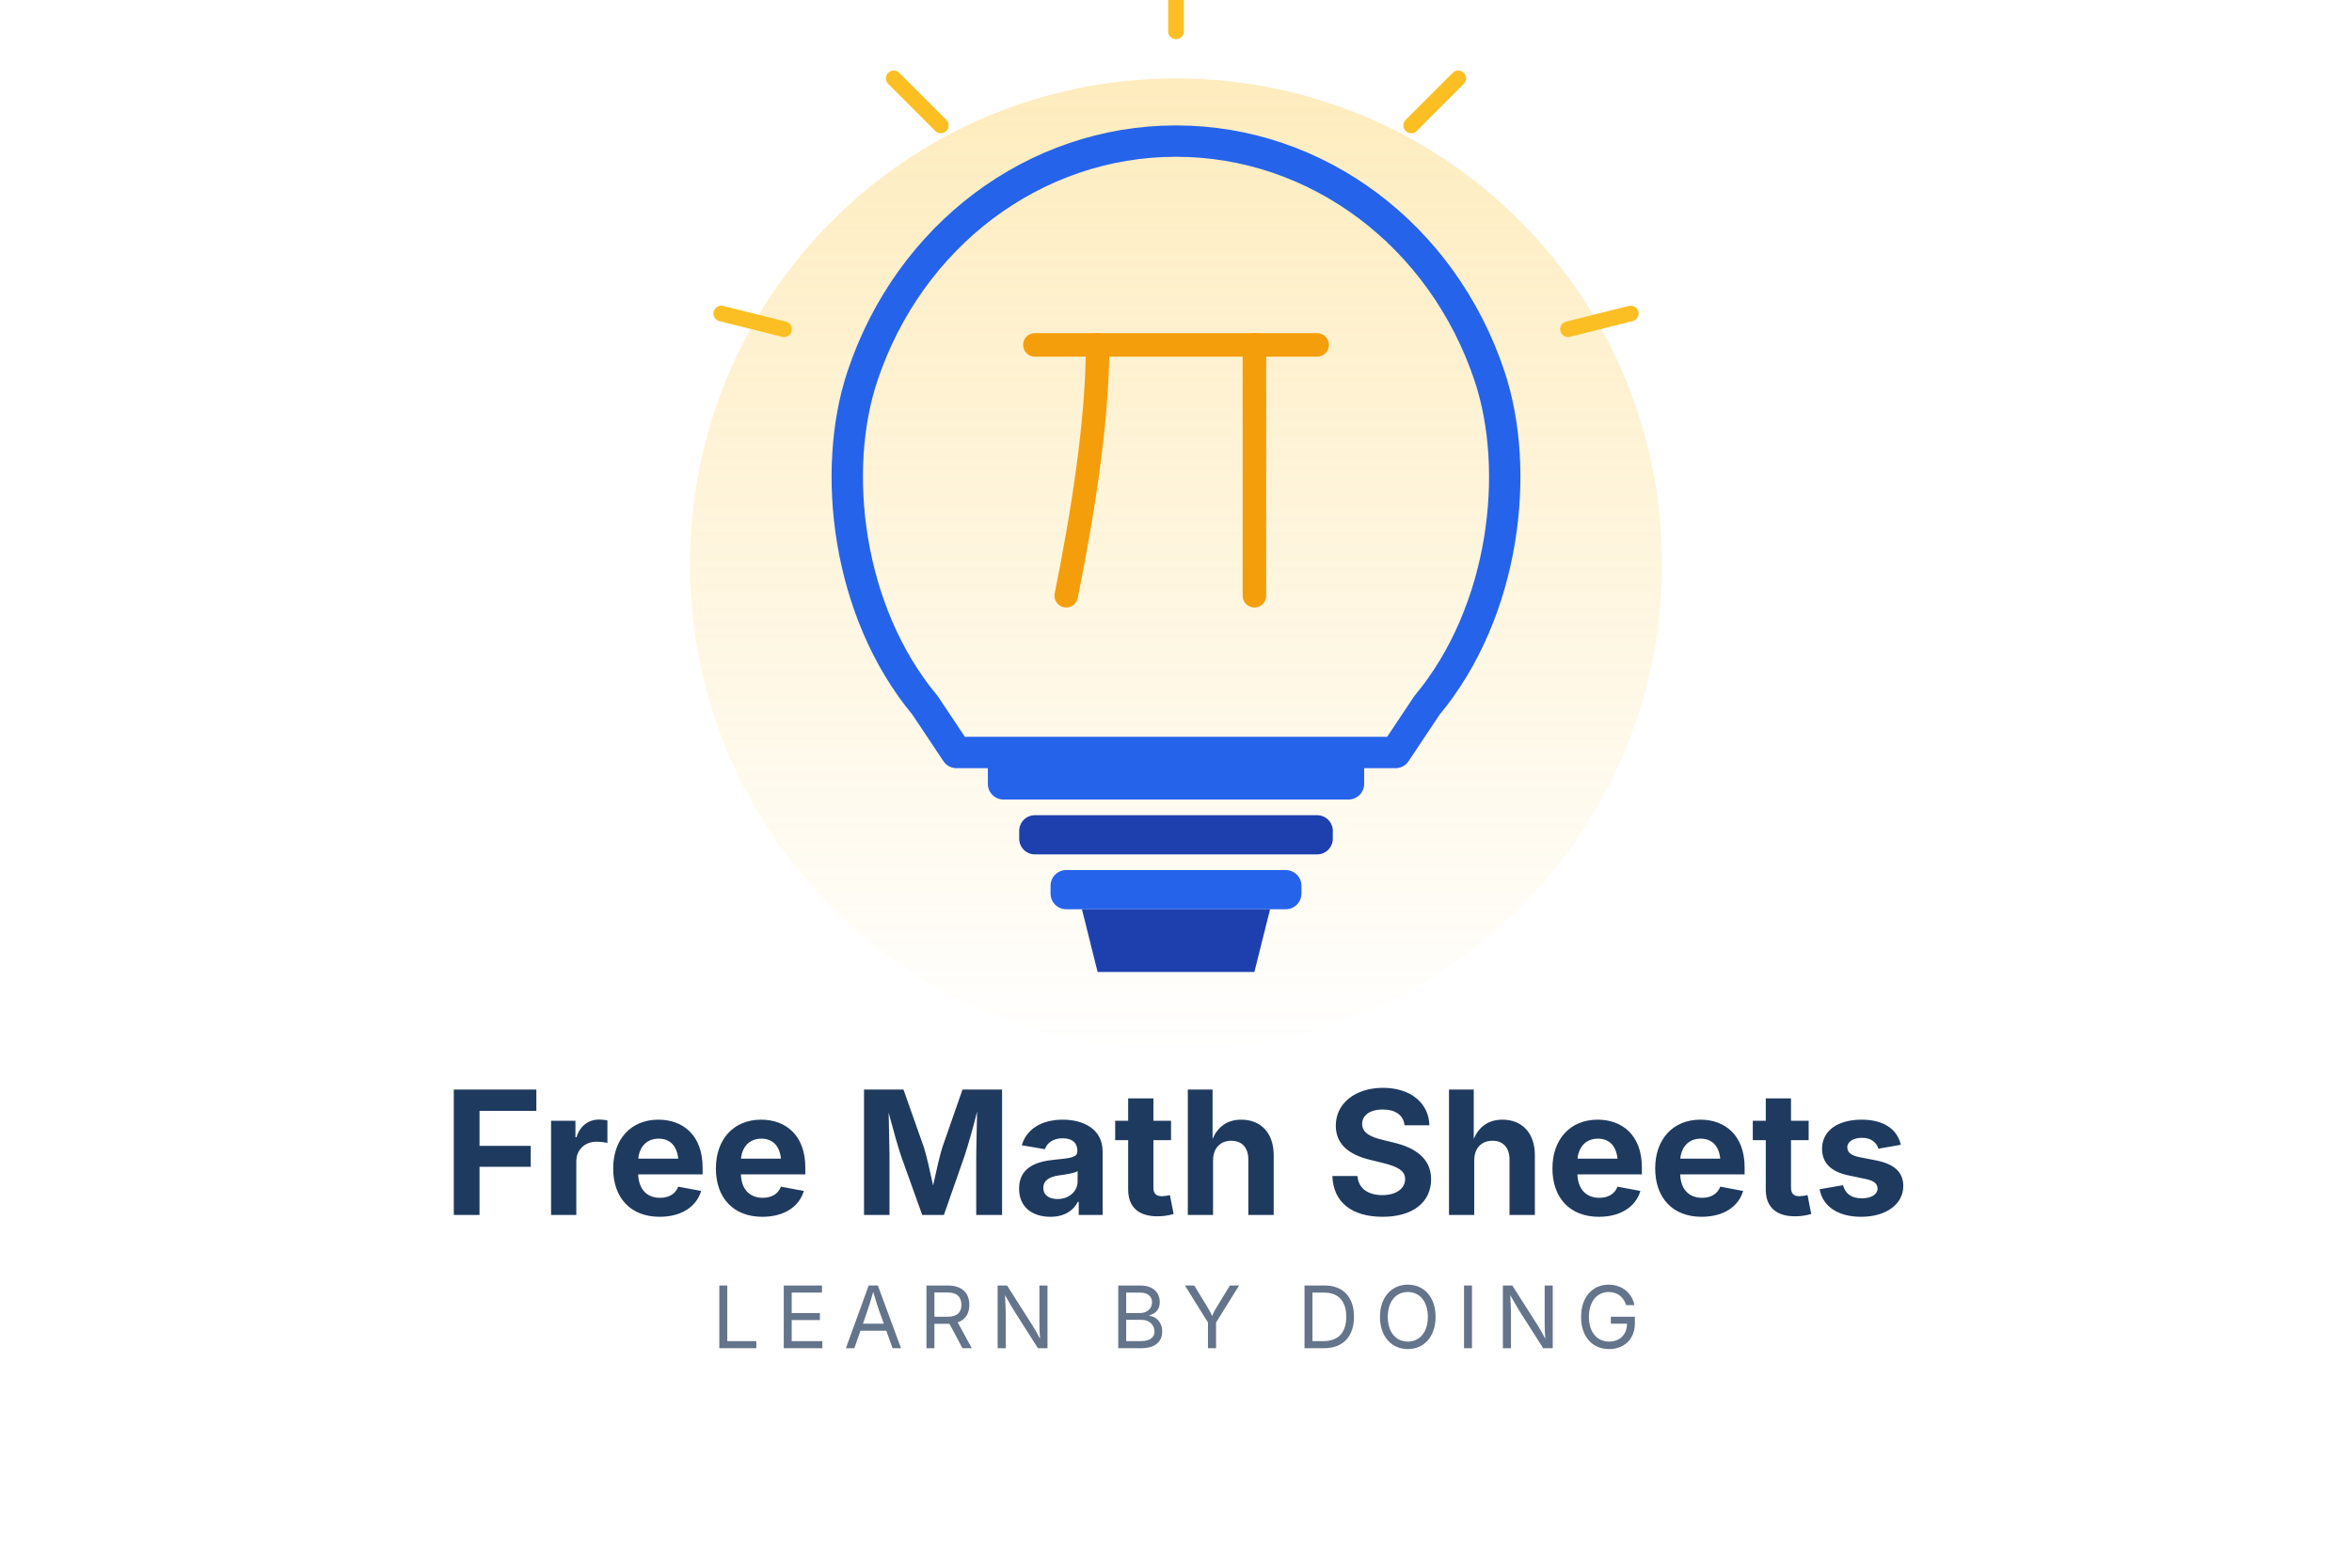
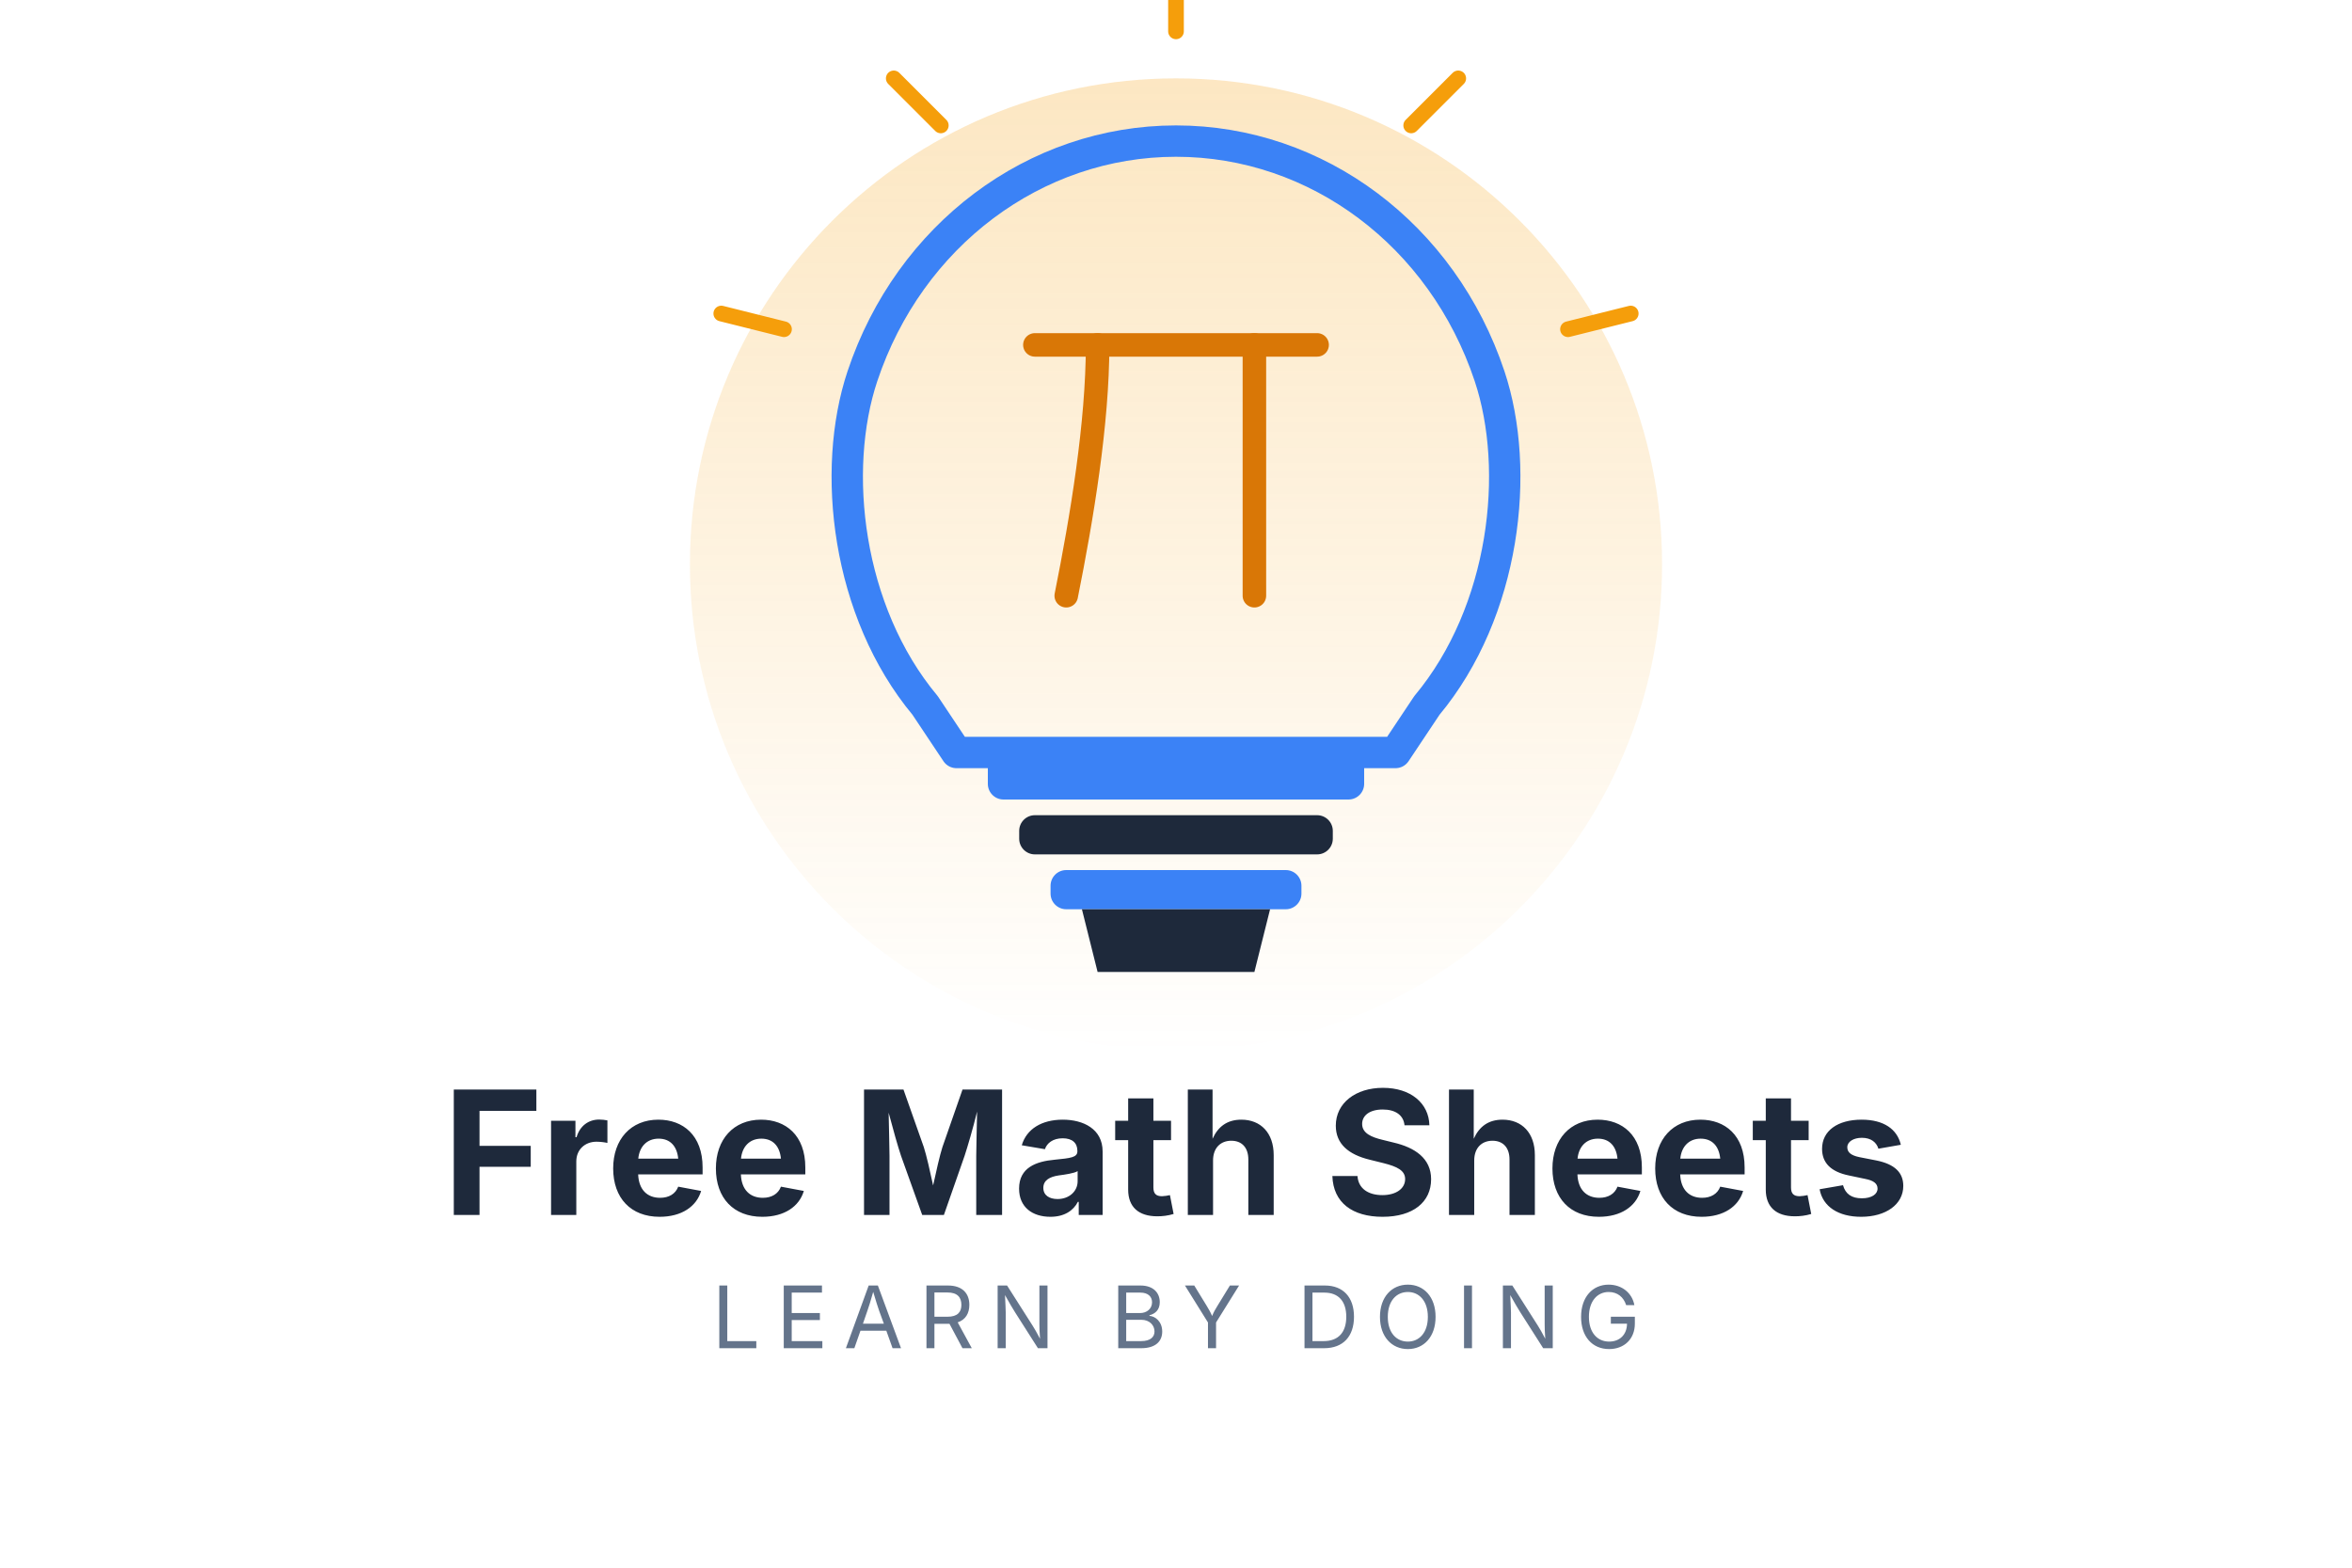
<svg xmlns="http://www.w3.org/2000/svg" viewBox="0 0 300 200" width="300" height="200">
  <defs>
    <linearGradient id="bulbGrad" x1="0%" y1="0%" x2="0%" y2="100%">
-       <stop offset="0%" style="stop-color:#fbbf24;stop-opacity:0.3" />
-       <stop offset="100%" style="stop-color:#fbbf24;stop-opacity:0" />
+       <stop offset="0%" style="stop-color:#f59e0b;stop-opacity:0.25" />
+       <stop offset="100%" style="stop-color:#f59e0b;stop-opacity:0" />
    </linearGradient>
  </defs>
  <circle cx="150" cy="72" r="62" fill="url(#bulbGrad)" />
-   <path d="M 118,90 C 108,78 106,60 110,48 C 116,30 132,18 150,18 C 168,18 184,30 190,48 C 194,60 192,78 182,90 L 178,96 L 122,96 Z" fill="none" stroke="#2563eb" stroke-width="4" stroke-linejoin="round" />
-   <g transform="translate(150, 58)" fill="none" stroke="#f59e0b" stroke-width="3" stroke-linecap="round">
+   <path d="M 118,90 C 108,78 106,60 110,48 C 116,30 132,18 150,18 C 168,18 184,30 190,48 C 194,60 192,78 182,90 L 178,96 L 122,96 Z" fill="none" stroke="#3b82f6" stroke-width="4" stroke-linejoin="round" />
+   <g transform="translate(150, 58)" fill="none" stroke="#d97706" stroke-width="3" stroke-linecap="round">
    <line x1="-18" y1="-14" x2="18" y2="-14" />
    <path d="M -10,-14 C -10,-4 -12,8 -14,18" />
    <line x1="10" y1="-14" x2="10" y2="18" />
  </g>
-   <g stroke="#fbbf24" stroke-width="2" stroke-linecap="round">
+   <g stroke="#f59e0b" stroke-width="2" stroke-linecap="round">
    <line x1="150" y1="4" x2="150" y2="-4" />
    <line x1="120" y1="16" x2="114" y2="10" />
    <line x1="180" y1="16" x2="186" y2="10" />
    <line x1="100" y1="42" x2="92" y2="40" />
    <line x1="200" y1="42" x2="208" y2="40" />
  </g>
-   <rect x="126" y="96" width="48" height="6" rx="2" fill="#2563eb" />
-   <rect x="130" y="104" width="40" height="5" rx="2" fill="#1e40af" />
-   <rect x="134" y="111" width="32" height="5" rx="2" fill="#2563eb" />
-   <path d="M 138,116 L 140,124 L 160,124 L 162,116" fill="#1e40af" />
-   <text x="150" y="155" text-anchor="middle" font-family="system-ui, -apple-system, sans-serif" font-size="22" font-weight="700" fill="#1e3a5f">
+   <rect x="126" y="96" width="48" height="6" rx="2" fill="#3b82f6" />
+   <rect x="130" y="104" width="40" height="5" rx="2" fill="#1e293b" />
+   <rect x="134" y="111" width="32" height="5" rx="2" fill="#3b82f6" />
+   <path d="M 138,116 L 140,124 L 160,124 L 162,116" fill="#1e293b" />
+   <text x="150" y="155" text-anchor="middle" font-family="system-ui, -apple-system, sans-serif" font-size="22" font-weight="700" fill="#1e293b">
    Free Math Sheets
  </text>
  <text x="150" y="172" text-anchor="middle" font-family="system-ui, -apple-system, sans-serif" font-size="11" fill="#64748b" letter-spacing="2">LEARN BY DOING</text>
</svg>
